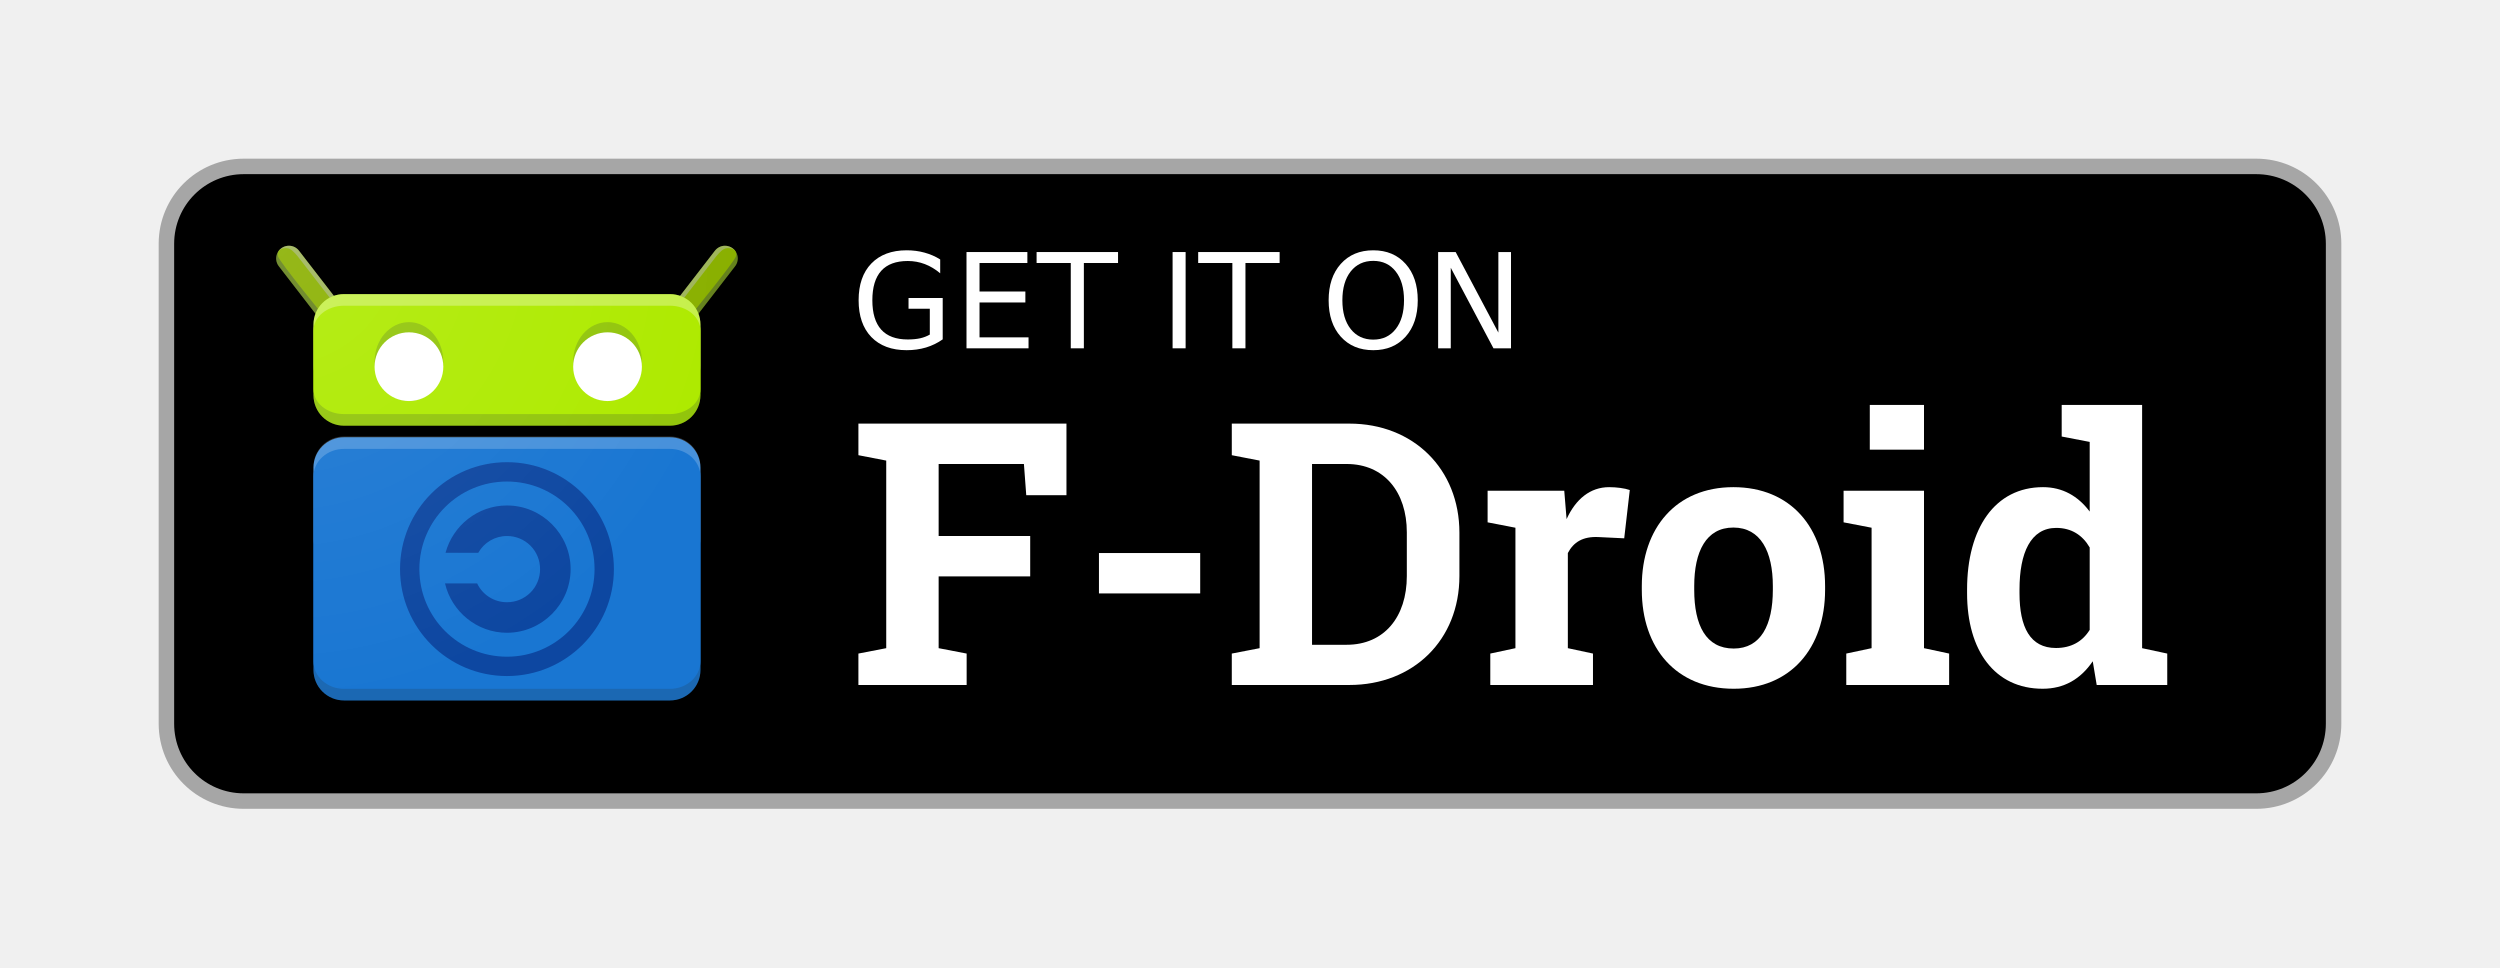
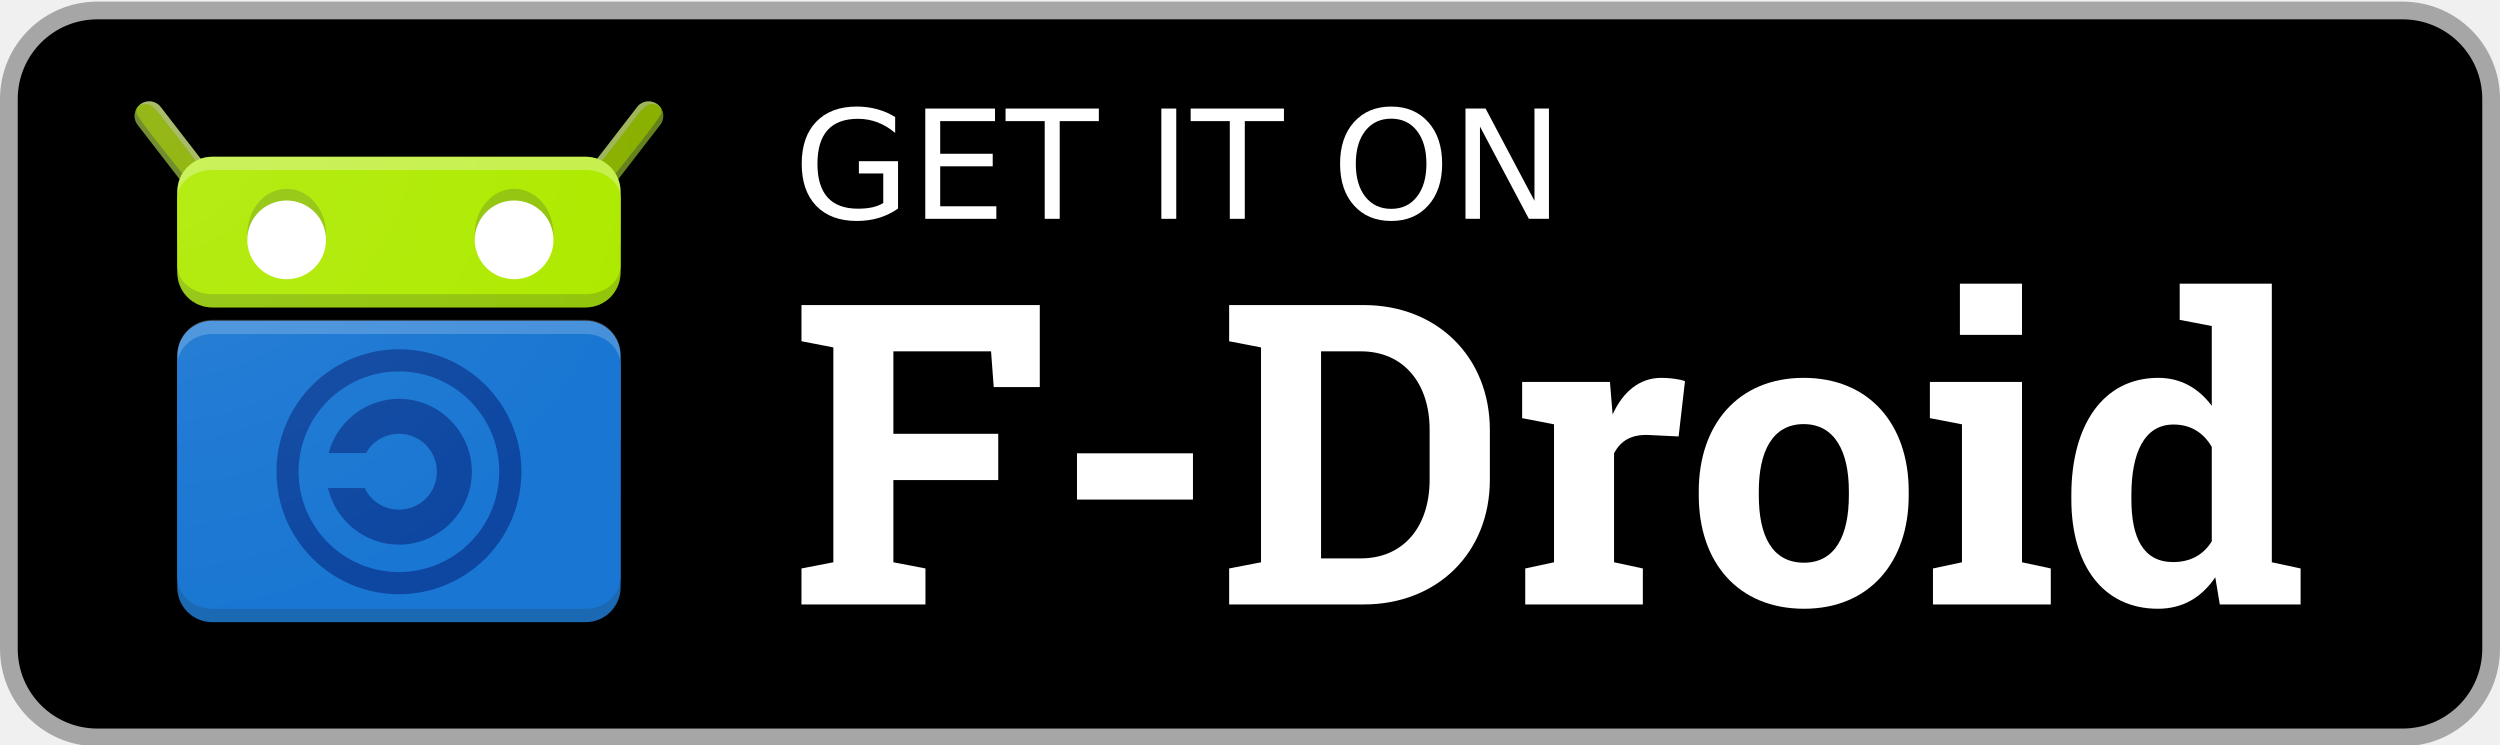
- <svg xmlns="http://www.w3.org/2000/svg" xmlns:xlink="http://www.w3.org/1999/xlink" width="646" height="250" version="1.1" id="svg78">
+ <svg xmlns="http://www.w3.org/2000/svg" xmlns:xlink="http://www.w3.org/1999/xlink" width="564" height="168" version="1.1" id="svg78">
  <defs id="defs8">
    <radialGradient xlink:href="#a" id="b" cx="113" cy="-12.89" r="59.662" fx="113" fy="-12.89" gradientTransform="matrix(0 1.96105 -1.97781 0 254.507 78.763)" gradientUnits="userSpaceOnUse" />
    <linearGradient id="a">
      <stop offset="0" style="stop-color:#fff;stop-opacity:.098" id="stop3" />
      <stop offset="1" style="stop-color:#fff;stop-opacity:0" id="stop5" />
    </linearGradient>
  </defs>
-   <g transform="translate(-289,-312.362)" id="g76">
+   <g transform="translate(-330,-353)" id="g76">
    <path id="rect10" style="display:inline;overflow:visible;stroke:#a6a6a6;stroke-width:4;marker:none" d="m 352,355.362 h 520 c 11.08,0 20,8.92 20,20 v 124 c 0,11.08 -8.92,20 -20,20 H 352 c -11.08,0 -20,-8.92 -20,-20 v -124 c 0,-11.08 8.92,-20 20,-20 z" />
    <g aria-label="GET IT ON" id="text14" style="font-size:12.395px;line-height:100%;font-family:'DejaVu Sans';-inkscape-font-specification:'DejaVu Sans';letter-spacing:0;word-spacing:0;display:inline;overflow:visible;fill:#ffffff;stroke-width:1px;marker:none">
      <path d="m 529.263,398.818 v -6.682 h -5.499 v -2.766 h 8.831 v 10.681 q -1.95,1.383 -4.299,2.099 -2.349,0.7 -5.015,0.7 -5.832,0 -9.131,-3.399 -3.283,-3.416 -3.283,-9.498 0,-6.099 3.283,-9.498 3.299,-3.416 9.131,-3.416 2.433,0 4.616,0.6 2.199,0.6 4.049,1.766 v 3.582 q -1.866,-1.583 -3.966,-2.383 -2.099,-0.8 -4.416,-0.8 -4.566,0 -6.865,2.549 -2.283,2.549 -2.283,7.598 0,5.032 2.283,7.581 2.299,2.549 6.865,2.549 1.783,0 3.183,-0.3 1.4,-0.317 2.516,-0.966 z" style="font-size:34.125px" id="path83" />
      <path d="m 538.744,377.49 h 15.729 v 2.833 h -12.364 v 7.365 h 11.847 v 2.833 h -11.847 v 9.014 h 12.664 v 2.833 h -16.029 z" style="font-size:34.125px" id="path85" />
      <path d="m 556.856,377.49 h 21.045 v 2.833 h -8.831 V 402.367 h -3.383 v -22.045 h -8.831 z" style="font-size:34.125px" id="path87" />
      <path d="m 591.997,377.49 h 3.366 V 402.367 h -3.366 z" style="font-size:34.125px" id="path89" />
      <path d="m 598.612,377.49 h 21.045 v 2.833 h -8.831 V 402.367 h -3.383 v -22.045 h -8.831 z" style="font-size:34.125px" id="path91" />
      <path d="m 643.851,379.773 q -3.666,0 -5.832,2.733 -2.149,2.733 -2.149,7.448 0,4.699 2.149,7.432 2.166,2.733 5.832,2.733 3.666,0 5.799,-2.733 2.149,-2.733 2.149,-7.432 0,-4.716 -2.149,-7.448 -2.133,-2.733 -5.799,-2.733 z m 0,-2.733 q 5.232,0 8.365,3.516 3.133,3.499 3.133,9.398 0,5.882 -3.133,9.398 -3.133,3.499 -8.365,3.499 -5.249,0 -8.398,-3.499 -3.133,-3.499 -3.133,-9.398 0,-5.899 3.133,-9.398 3.149,-3.516 8.398,-3.516 z" style="font-size:34.125px" id="path93" />
      <path d="m 660.614,377.49 h 4.532 l 11.031,20.812 v -20.812 h 3.266 V 402.367 h -4.532 L 663.88,381.555 V 402.367 h -3.266 z" style="font-size:34.125px" id="path95" />
    </g>
    <g aria-label="F-Droid" id="text18" style="font-weight:700;font-size:29.709px;line-height:100%;font-family:Rokkitt;-inkscape-font-specification:'Rokkitt Bold';letter-spacing:0;word-spacing:0;display:inline;overflow:visible;fill:#ffffff;stroke-width:1px;marker:none">
      <path d="m 510.811,481.243 v 8.118 h 27.971 v -8.118 l -7.236,-1.392 v -18.555 h 23.657 v -10.437 h -23.657 v -18.601 h 22.034 l 0.603,8.071 h 10.391 v -18.508 h -53.762 v 8.164 l 7.19,1.392 v 48.474 z" style="font-size:95px;line-height:100%;font-family:'Roboto Slab';-inkscape-font-specification:'Roboto Slab Bold'" id="path98" />
      <path d="m 599.131,465.704 v -10.437 h -26.162 v 10.437 z" style="font-size:95px;line-height:100%;font-family:'Roboto Slab';-inkscape-font-specification:'Roboto Slab Bold'" id="path100" />
      <path d="m 637.678,421.822 h -30.383 v 8.164 l 7.19,1.392 v 48.474 l -7.19,1.392 v 8.118 h 30.383 c 16.514,0 28.435,-11.597 28.435,-28.157 v -11.179 c 0,-16.514 -11.921,-28.203 -28.435,-28.203 z m -9.648,10.437 h 8.953 c 9.695,0 15.54,7.236 15.54,17.673 v 11.272 c 0,10.576 -5.845,17.766 -15.54,17.766 h -8.953 z" style="font-size:95px;line-height:100%;font-family:'Roboto Slab';-inkscape-font-specification:'Roboto Slab Bold'" id="path102" />
      <path d="m 674.092,481.243 v 8.118 h 26.533 v -8.118 l -6.494,-1.392 v -24.585 c 1.484,-2.83 3.896,-4.314 7.886,-4.128 l 6.68,0.325 1.438,-12.478 c -1.299,-0.464 -3.433,-0.742 -5.334,-0.742 -4.871,0 -8.628,3.062 -10.994,8.257 l -0.093,-1.113 -0.51,-6.216 h -19.807 v 8.164 l 7.19,1.392 v 31.125 z" style="font-size:95px;line-height:100%;font-family:'Roboto Slab';-inkscape-font-specification:'Roboto Slab Bold'" id="path104" />
      <path d="m 713.242,463.802 v 0.974 c 0,15.076 8.86,25.559 23.75,25.559 14.705,0 23.611,-10.483 23.611,-25.559 v -0.974 c 0,-15.029 -8.86,-25.559 -23.704,-25.559 -14.797,0 -23.657,10.576 -23.657,25.559 z m 13.545,0.974 v -0.974 c 0,-8.906 3.062,-15.122 10.112,-15.122 7.051,0 10.205,6.216 10.205,15.122 v 0.974 c 0,9.092 -3.108,15.168 -10.112,15.168 -7.19,0 -10.205,-6.03 -10.205,-15.168 z" style="font-size:95px;line-height:100%;font-family:'Roboto Slab';-inkscape-font-specification:'Roboto Slab Bold'" id="path106" />
      <path d="M 786.162,428.548 V 416.998 H 772.153 V 428.548 Z m -20.085,52.695 v 8.118 h 26.58 v -8.118 l -6.494,-1.392 v -40.681 h -20.781 v 8.164 l 7.236,1.392 v 31.125 z" style="font-size:95px;line-height:100%;font-family:'Roboto Slab';-inkscape-font-specification:'Roboto Slab Bold'" id="path108" />
      <path d="m 829.766,483.238 1.02,6.123 h 18.23 v -8.118 l -6.494,-1.392 v -62.854 h -20.781 v 8.164 l 7.236,1.392 v 17.998 c -3.015,-4.036 -7.051,-6.309 -12.061,-6.309 -12.432,0 -19.622,10.623 -19.622,26.44 v 0.974 c 0,14.844 7.144,24.678 19.529,24.678 5.52,0 9.788,-2.458 12.942,-7.097 z m -18.926,-17.581 v -0.974 c 0,-9.463 2.876,-15.911 9.509,-15.911 3.896,0 6.772,1.855 8.628,5.056 v 21.291 c -1.855,3.015 -4.778,4.685 -8.721,4.685 -6.68,0 -9.416,-5.381 -9.416,-14.148 z" style="font-size:95px;line-height:100%;font-family:'Roboto Slab';-inkscape-font-specification:'Roboto Slab Bold'" id="path110" />
    </g>
    <path d="m 2.589,1006.862 4.25,5.5" style="fill:#8ab000;fill-opacity:1;fill-rule:evenodd;stroke:#769616;stroke-width:2.5;stroke-linecap:round;stroke-linejoin:miter;stroke-miterlimit:4;stroke-dasharray:none;stroke-opacity:1" transform="matrix(-2.63159,0,0,2.63157,483.158,-2270.475)" id="path20" />
    <path d="m 2.611,1005.61 c -0.453,0.011 -0.761,0.188 -0.98,0.448 2.027,2.409 2.368,2.792 5.135,6.221 1.02,1.32 2.082,0.638 1.062,-0.681 l -4.25,-5.5 a 1.24,1.24 0 0 0 -0.967,-0.489" style="color:#000000;font-style:normal;font-variant:normal;font-weight:400;font-stretch:normal;font-size:medium;line-height:normal;font-family:sans-serif;text-indent:0;text-align:start;text-decoration:none;text-decoration-line:none;text-decoration-style:solid;text-decoration-color:#000000;letter-spacing:normal;word-spacing:normal;text-transform:none;writing-mode:lr-tb;direction:ltr;baseline-shift:baseline;text-anchor:start;white-space:normal;clip-rule:nonzero;display:inline;overflow:visible;visibility:visible;opacity:1;isolation:auto;mix-blend-mode:normal;color-interpolation:sRGB;color-interpolation-filters:linearRGB;solid-color:#000000;solid-opacity:1;fill:#ffffff;fill-opacity:0.298;fill-rule:evenodd;stroke:none;stroke-width:2.5;stroke-linecap:round;stroke-linejoin:miter;stroke-miterlimit:4;stroke-dasharray:none;stroke-dashoffset:0;stroke-opacity:1;color-rendering:auto;image-rendering:auto;shape-rendering:auto;text-rendering:auto" transform="matrix(-2.63159,0,0,2.63157,483.158,-2270.475)" id="path22" />
    <path d="m 1.622,1006.07 a 1.25,1.25 0 0 0 -0.022,1.557 l 4.25,5.5 c 1.02,1.319 1.15,-0.613 1.15,-0.613 0,0 -3.735,-4.51 -5.378,-6.443" style="color:#000000;font-style:normal;font-variant:normal;font-weight:400;font-stretch:normal;font-size:medium;line-height:normal;font-family:sans-serif;text-indent:0;text-align:start;text-decoration:none;text-decoration-line:none;text-decoration-style:solid;text-decoration-color:#000000;letter-spacing:normal;word-spacing:normal;text-transform:none;writing-mode:lr-tb;direction:ltr;baseline-shift:baseline;text-anchor:start;white-space:normal;clip-rule:nonzero;display:inline;overflow:visible;visibility:visible;opacity:1;isolation:auto;mix-blend-mode:normal;color-interpolation:sRGB;color-interpolation-filters:linearRGB;solid-color:#000000;solid-opacity:1;fill:#263238;fill-opacity:0.2;fill-rule:evenodd;stroke:none;stroke-width:2.5;stroke-linecap:round;stroke-linejoin:miter;stroke-miterlimit:4;stroke-dasharray:none;stroke-dashoffset:0;stroke-opacity:1;color-rendering:auto;image-rendering:auto;shape-rendering:auto;text-rendering:auto" transform="matrix(-2.63159,0,0,2.63157,483.158,-2270.475)" id="path24" />
    <path d="m 2.338,1005.844 c -0.438,0 -0.96,0.142 -0.824,0.799 0.103,0.501 4.66,6.074 4.66,6.074 1.02,1.32 2.494,0.677 1.474,-0.642 l -4.234,-5.473 c -0.26,-0.29 -0.608,-0.744 -1.076,-0.758" style="color:#000000;font-style:normal;font-variant:normal;font-weight:400;font-stretch:normal;font-size:medium;line-height:normal;font-family:sans-serif;text-indent:0;text-align:start;text-decoration:none;text-decoration-line:none;text-decoration-style:solid;text-decoration-color:#000000;letter-spacing:normal;word-spacing:normal;text-transform:none;writing-mode:lr-tb;direction:ltr;baseline-shift:baseline;text-anchor:start;white-space:normal;clip-rule:nonzero;display:inline;overflow:visible;visibility:visible;opacity:1;isolation:auto;mix-blend-mode:normal;color-interpolation:sRGB;color-interpolation-filters:linearRGB;solid-color:#000000;solid-opacity:1;fill:#8ab000;fill-opacity:1;fill-rule:evenodd;stroke:none;stroke-width:2.5;stroke-linecap:round;stroke-linejoin:miter;stroke-miterlimit:4;stroke-dasharray:none;stroke-dashoffset:0;stroke-opacity:1;color-rendering:auto;image-rendering:auto;shape-rendering:auto;text-rendering:auto" transform="matrix(-2.63159,0,0,2.63157,483.158,-2270.475)" id="path26" />
    <path d="m 2.589,1006.862 4.25,5.5" style="fill:#8ab000;fill-opacity:1;fill-rule:evenodd;stroke:#769616;stroke-width:2.5;stroke-linecap:round;stroke-linejoin:miter;stroke-miterlimit:4;stroke-dasharray:none;stroke-opacity:1" transform="matrix(2.63159,0,0,2.63157,356.842,-2270.475)" id="path28" />
    <path d="m 2.611,1005.61 c -0.453,0.011 -0.761,0.188 -0.98,0.448 2.027,2.409 2.368,2.792 5.135,6.221 1.02,1.32 2.082,0.638 1.062,-0.681 l -4.25,-5.5 a 1.24,1.24 0 0 0 -0.967,-0.489" style="color:#000000;font-style:normal;font-variant:normal;font-weight:400;font-stretch:normal;font-size:medium;line-height:normal;font-family:sans-serif;text-indent:0;text-align:start;text-decoration:none;text-decoration-line:none;text-decoration-style:solid;text-decoration-color:#000000;letter-spacing:normal;word-spacing:normal;text-transform:none;writing-mode:lr-tb;direction:ltr;baseline-shift:baseline;text-anchor:start;white-space:normal;clip-rule:nonzero;display:inline;overflow:visible;visibility:visible;opacity:1;isolation:auto;mix-blend-mode:normal;color-interpolation:sRGB;color-interpolation-filters:linearRGB;solid-color:#000000;solid-opacity:1;fill:#ffffff;fill-opacity:0.298;fill-rule:evenodd;stroke:none;stroke-width:2.5;stroke-linecap:round;stroke-linejoin:miter;stroke-miterlimit:4;stroke-dasharray:none;stroke-dashoffset:0;stroke-opacity:1;color-rendering:auto;image-rendering:auto;shape-rendering:auto;text-rendering:auto" transform="matrix(2.63159,0,0,2.63157,356.842,-2270.475)" id="path30" />
    <path d="m 1.622,1006.07 a 1.25,1.25 0 0 0 -0.022,1.557 l 4.25,5.5 c 1.02,1.319 1.15,-0.613 1.15,-0.613 0,0 -3.735,-4.51 -5.378,-6.443" style="color:#000000;font-style:normal;font-variant:normal;font-weight:400;font-stretch:normal;font-size:medium;line-height:normal;font-family:sans-serif;text-indent:0;text-align:start;text-decoration:none;text-decoration-line:none;text-decoration-style:solid;text-decoration-color:#000000;letter-spacing:normal;word-spacing:normal;text-transform:none;writing-mode:lr-tb;direction:ltr;baseline-shift:baseline;text-anchor:start;white-space:normal;clip-rule:nonzero;display:inline;overflow:visible;visibility:visible;opacity:1;isolation:auto;mix-blend-mode:normal;color-interpolation:sRGB;color-interpolation-filters:linearRGB;solid-color:#000000;solid-opacity:1;fill:#263238;fill-opacity:0.2;fill-rule:evenodd;stroke:none;stroke-width:2.5;stroke-linecap:round;stroke-linejoin:miter;stroke-miterlimit:4;stroke-dasharray:none;stroke-dashoffset:0;stroke-opacity:1;color-rendering:auto;image-rendering:auto;shape-rendering:auto;text-rendering:auto" transform="matrix(2.63159,0,0,2.63157,356.842,-2270.475)" id="path32" />
    <path d="m 2.338,1005.844 c -0.438,0 -0.96,0.142 -0.824,0.799 0.103,0.501 4.66,6.074 4.66,6.074 1.02,1.32 2.494,0.677 1.474,-0.642 l -4.234,-5.473 c -0.26,-0.29 -0.608,-0.744 -1.076,-0.758" style="color:#000000;font-style:normal;font-variant:normal;font-weight:400;font-stretch:normal;font-size:medium;line-height:normal;font-family:sans-serif;text-indent:0;text-align:start;text-decoration:none;text-decoration-line:none;text-decoration-style:solid;text-decoration-color:#000000;letter-spacing:normal;word-spacing:normal;text-transform:none;writing-mode:lr-tb;direction:ltr;baseline-shift:baseline;text-anchor:start;white-space:normal;clip-rule:nonzero;display:inline;overflow:visible;visibility:visible;opacity:1;isolation:auto;mix-blend-mode:normal;color-interpolation:sRGB;color-interpolation-filters:linearRGB;solid-color:#000000;solid-opacity:1;fill:#8ab000;fill-opacity:1;fill-rule:evenodd;stroke:none;stroke-width:2.5;stroke-linecap:round;stroke-linejoin:miter;stroke-miterlimit:4;stroke-dasharray:none;stroke-dashoffset:0;stroke-opacity:1;color-rendering:auto;image-rendering:auto;shape-rendering:auto;text-rendering:auto" transform="matrix(2.63159,0,0,2.63157,356.842,-2270.475)" id="path34" />
    <g transform="matrix(2.63159,0,0,2.63157,467.369,-2270.475)" id="g44">
      <path id="rect36" style="opacity:1;fill:#aeea00;stroke-width:3;stroke-linecap:round;stroke-miterlimit:3" d="m -34,1010.36 h 32 c 1.662,0 3,1.338 3,3 v 6.92 c 0,1.662 -1.338,3 -3,3 h -32 c -1.662,0 -3,-1.338 -3,-3 v -6.92 c 0,-1.662 1.338,-3 3,-3 z" />
      <path id="rect38" style="opacity:1;fill:#263238;fill-opacity:0.2;stroke-width:3;stroke-linecap:round;stroke-miterlimit:3" d="m -34,1013.279 h 32 c 1.662,0 3,1.338 3,3 v 4 c 0,1.662 -1.338,3 -3,3 h -32 c -1.662,0 -3,-1.338 -3,-3 v -4 c 0,-1.662 1.338,-3 3,-3 z" />
      <path id="rect40" style="opacity:1;fill:#ffffff;fill-opacity:0.298;stroke-width:3;stroke-linecap:round;stroke-miterlimit:3" d="m -34,1010.362 h 32 c 1.662,0 3,1.338 3,3 v 4 c 0,1.662 -1.338,3 -3,3 h -32 c -1.662,0 -3,-1.338 -3,-3 v -4 c 0,-1.662 1.338,-3 3,-3 z" />
      <path id="rect42" style="opacity:1;fill:#aeea00;stroke-width:3;stroke-linecap:round;stroke-miterlimit:3" d="m -34,1011.5 h 32 c 1.662,0 3,1.095 3,2.456 v 5.729 c 0,1.361 -1.338,2.456 -3,2.456 h -32 c -1.662,0 -3,-1.095 -3,-2.456 v -5.729 c 0,-1.361 1.338,-2.456 3,-2.456 z" />
    </g>
    <g transform="matrix(2.63159,0,0,2.63157,356.842,-2270.745)" id="g54">
      <path id="rect46" style="opacity:1;fill:#1976d2;stroke-width:3;stroke-linecap:round;stroke-miterlimit:3" d="m 8,1024.522 h 32 c 1.662,0 3,1.338 3,3 v 19.84 c 0,1.662 -1.338,3 -3,3 H 8 c -1.662,0 -3,-1.338 -3,-3 v -19.84 c 0,-1.662 1.338,-3 3,-3 z" />
      <path id="rect48" style="opacity:1;fill:#263238;fill-opacity:0.2;stroke-width:3;stroke-linecap:round;stroke-miterlimit:3" d="m 8,1037.362 h 32 c 1.662,0 3,1.338 3,3 v 7 c 0,1.662 -1.338,3 -3,3 H 8 c -1.662,0 -3,-1.338 -3,-3 v -7 c 0,-1.662 1.338,-3 3,-3 z" />
      <path id="rect50" style="opacity:1;fill:#ffffff;fill-opacity:0.2;stroke-width:3;stroke-linecap:round;stroke-miterlimit:3" d="m 8,1024.442 h 32 c 1.662,0 3,1.338 3,3 v 7 c 0,1.662 -1.338,3 -3,3 H 8 c -1.662,0 -3,-1.338 -3,-3 v -7 c 0,-1.662 1.338,-3 3,-3 z" />
      <path id="rect52" style="opacity:1;fill:#1976d2;stroke-width:3;stroke-linecap:round;stroke-miterlimit:3" d="m 8,1025.662 h 32 c 1.662,0 3,1.212 3,2.718 v 18.124 c 0,1.506 -1.338,2.718 -3,2.718 H 8 c -1.662,0 -3,-1.212 -3,-2.718 v -18.124 c 0,-1.506 1.338,-2.718 3,-2.718 z" />
    </g>
    <g transform="matrix(2.63159,0,0,2.63157,356.842,396.264)" id="g60">
      <path d="m 24,17.75 c -2.88,0 -5.32,1.985 -6.033,4.65 H 21.18 A 3.22,3.22 0 0 1 24,20.75 3.23,3.23 0 0 1 27.25,24 3.23,3.23 0 0 1 24,27.25 3.22,3.22 0 0 1 21.07,25.4 h -3.154 c 0.642,2.766 3.132,4.85 6.084,4.85 3.434,0 6.25,-2.816 6.25,-6.25 0,-3.434 -2.816,-6.25 -6.25,-6.25" style="color:#000000;font-style:normal;font-variant:normal;font-weight:400;font-stretch:normal;font-size:medium;line-height:normal;font-family:sans-serif;text-indent:0;text-align:start;text-decoration:none;text-decoration-line:none;text-decoration-style:solid;text-decoration-color:#000000;letter-spacing:normal;word-spacing:normal;text-transform:none;writing-mode:lr-tb;direction:ltr;baseline-shift:baseline;text-anchor:start;white-space:normal;clip-rule:nonzero;display:inline;overflow:visible;visibility:visible;opacity:1;isolation:auto;mix-blend-mode:normal;color-interpolation:sRGB;color-interpolation-filters:linearRGB;solid-color:#000000;solid-opacity:1;fill:#0d47a1;fill-opacity:1;fill-rule:nonzero;stroke:none;stroke-width:3;stroke-linecap:round;stroke-linejoin:miter;stroke-miterlimit:4;stroke-dasharray:none;stroke-dashoffset:0;stroke-opacity:1;color-rendering:auto;image-rendering:auto;shape-rendering:auto;text-rendering:auto" id="path56" />
      <path id="circle58" style="opacity:1;fill:none;fill-opacity:0.404;stroke:#0d47a1;stroke-width:1.9;stroke-linecap:round" d="M 33.55,24 A 9.55,9.55 0 0 1 24,33.55 9.55,9.55 0 0 1 14.45,24 9.55,9.55 0 0 1 24,14.45 9.55,9.55 0 0 1 33.55,24 Z" />
    </g>
    <g transform="matrix(2.63159,0,0,2.63157,356.842,-2269.159)" id="g66">
      <path id="ellipse62" style="opacity:1;fill:#263238;fill-opacity:0.2;stroke-width:1.9;stroke-linecap:round;stroke-opacity:0.697" d="m 17.75,1016.487 a 3.375,3.875 0 0 1 -3.375,3.875 3.375,3.875 0 0 1 -3.375,-3.875 3.375,3.875 0 0 1 3.375,-3.875 3.375,3.875 0 0 1 3.375,3.875 z" />
      <path id="circle64" style="opacity:1;fill:#ffffff;stroke-width:1.9;stroke-linecap:round;stroke-opacity:0.697" d="m 17.75,1016.987 a 3.375,3.375 0 0 1 -3.375,3.375 3.375,3.375 0 0 1 -3.375,-3.375 3.375,3.375 0 0 1 3.375,-3.375 3.375,3.375 0 0 1 3.375,3.375 z" />
    </g>
    <g transform="matrix(2.63159,0,0,2.63157,408.158,-2269.159)" id="g72">
      <path id="ellipse68" style="opacity:1;fill:#263238;fill-opacity:0.2;stroke-width:1.9;stroke-linecap:round;stroke-opacity:0.697" d="m 17.75,1016.487 a 3.375,3.875 0 0 1 -3.375,3.875 3.375,3.875 0 0 1 -3.375,-3.875 3.375,3.875 0 0 1 3.375,-3.875 3.375,3.875 0 0 1 3.375,3.875 z" />
      <path id="circle70" style="opacity:1;fill:#ffffff;stroke-width:1.9;stroke-linecap:round;stroke-opacity:0.697" d="m 17.75,1016.987 a 3.375,3.375 0 0 1 -3.375,3.375 3.375,3.375 0 0 1 -3.375,-3.375 3.375,3.375 0 0 1 3.375,-3.375 3.375,3.375 0 0 1 3.375,3.375 z" />
    </g>
    <path d="m 282.715,299.835 a 3.29,3.29 0 0 0 -2.662,5.336 l 9.474,12.261 A 7.9,7.9 0 0 0 289,320.257 v 18.21 a 7.877,7.877 0 0 0 7.895,7.895 h 84.21 A 7.877,7.877 0 0 0 389,338.468 v -18.211 c 0,-0.999 -0.19,-1.949 -0.525,-2.826 l 9.472,-12.26 a 3.29,3.29 0 0 0 -2.433,-5.334 3.29,3.29 0 0 0 -2.772,1.31 l -9.013,11.666 a 7.9,7.9 0 0 0 -2.624,-0.45 h -84.21 c -0.922,0 -1.8,0.163 -2.622,0.45 l -9.015,-11.666 a 3.29,3.29 0 0 0 -2.543,-1.312 m 14.18,49.527 A 7.877,7.877 0 0 0 289,357.257 v 52.21 a 7.877,7.877 0 0 0 7.895,7.895 h 84.21 A 7.877,7.877 0 0 0 389,409.468 v -52.211 a 7.877,7.877 0 0 0 -7.895,-7.895 z" style="color:#000000;font-style:normal;font-variant:normal;font-weight:400;font-stretch:normal;font-size:medium;line-height:normal;font-family:sans-serif;text-indent:0;text-align:start;text-decoration:none;text-decoration-line:none;text-decoration-style:solid;text-decoration-color:#000000;letter-spacing:normal;word-spacing:normal;text-transform:none;writing-mode:lr-tb;direction:ltr;baseline-shift:baseline;text-anchor:start;white-space:normal;clip-rule:nonzero;display:inline;overflow:visible;visibility:visible;opacity:1;isolation:auto;mix-blend-mode:normal;color-interpolation:sRGB;color-interpolation-filters:linearRGB;solid-color:#000000;solid-opacity:1;fill:url(#b);fill-opacity:1;fill-rule:evenodd;stroke:none;stroke-width:6.579;stroke-linecap:round;stroke-linejoin:miter;stroke-miterlimit:4;stroke-dasharray:none;stroke-dashoffset:0;stroke-opacity:1;color-rendering:auto;image-rendering:auto;shape-rendering:auto;text-rendering:auto" transform="translate(81,76)" id="path74" />
  </g>
</svg>
